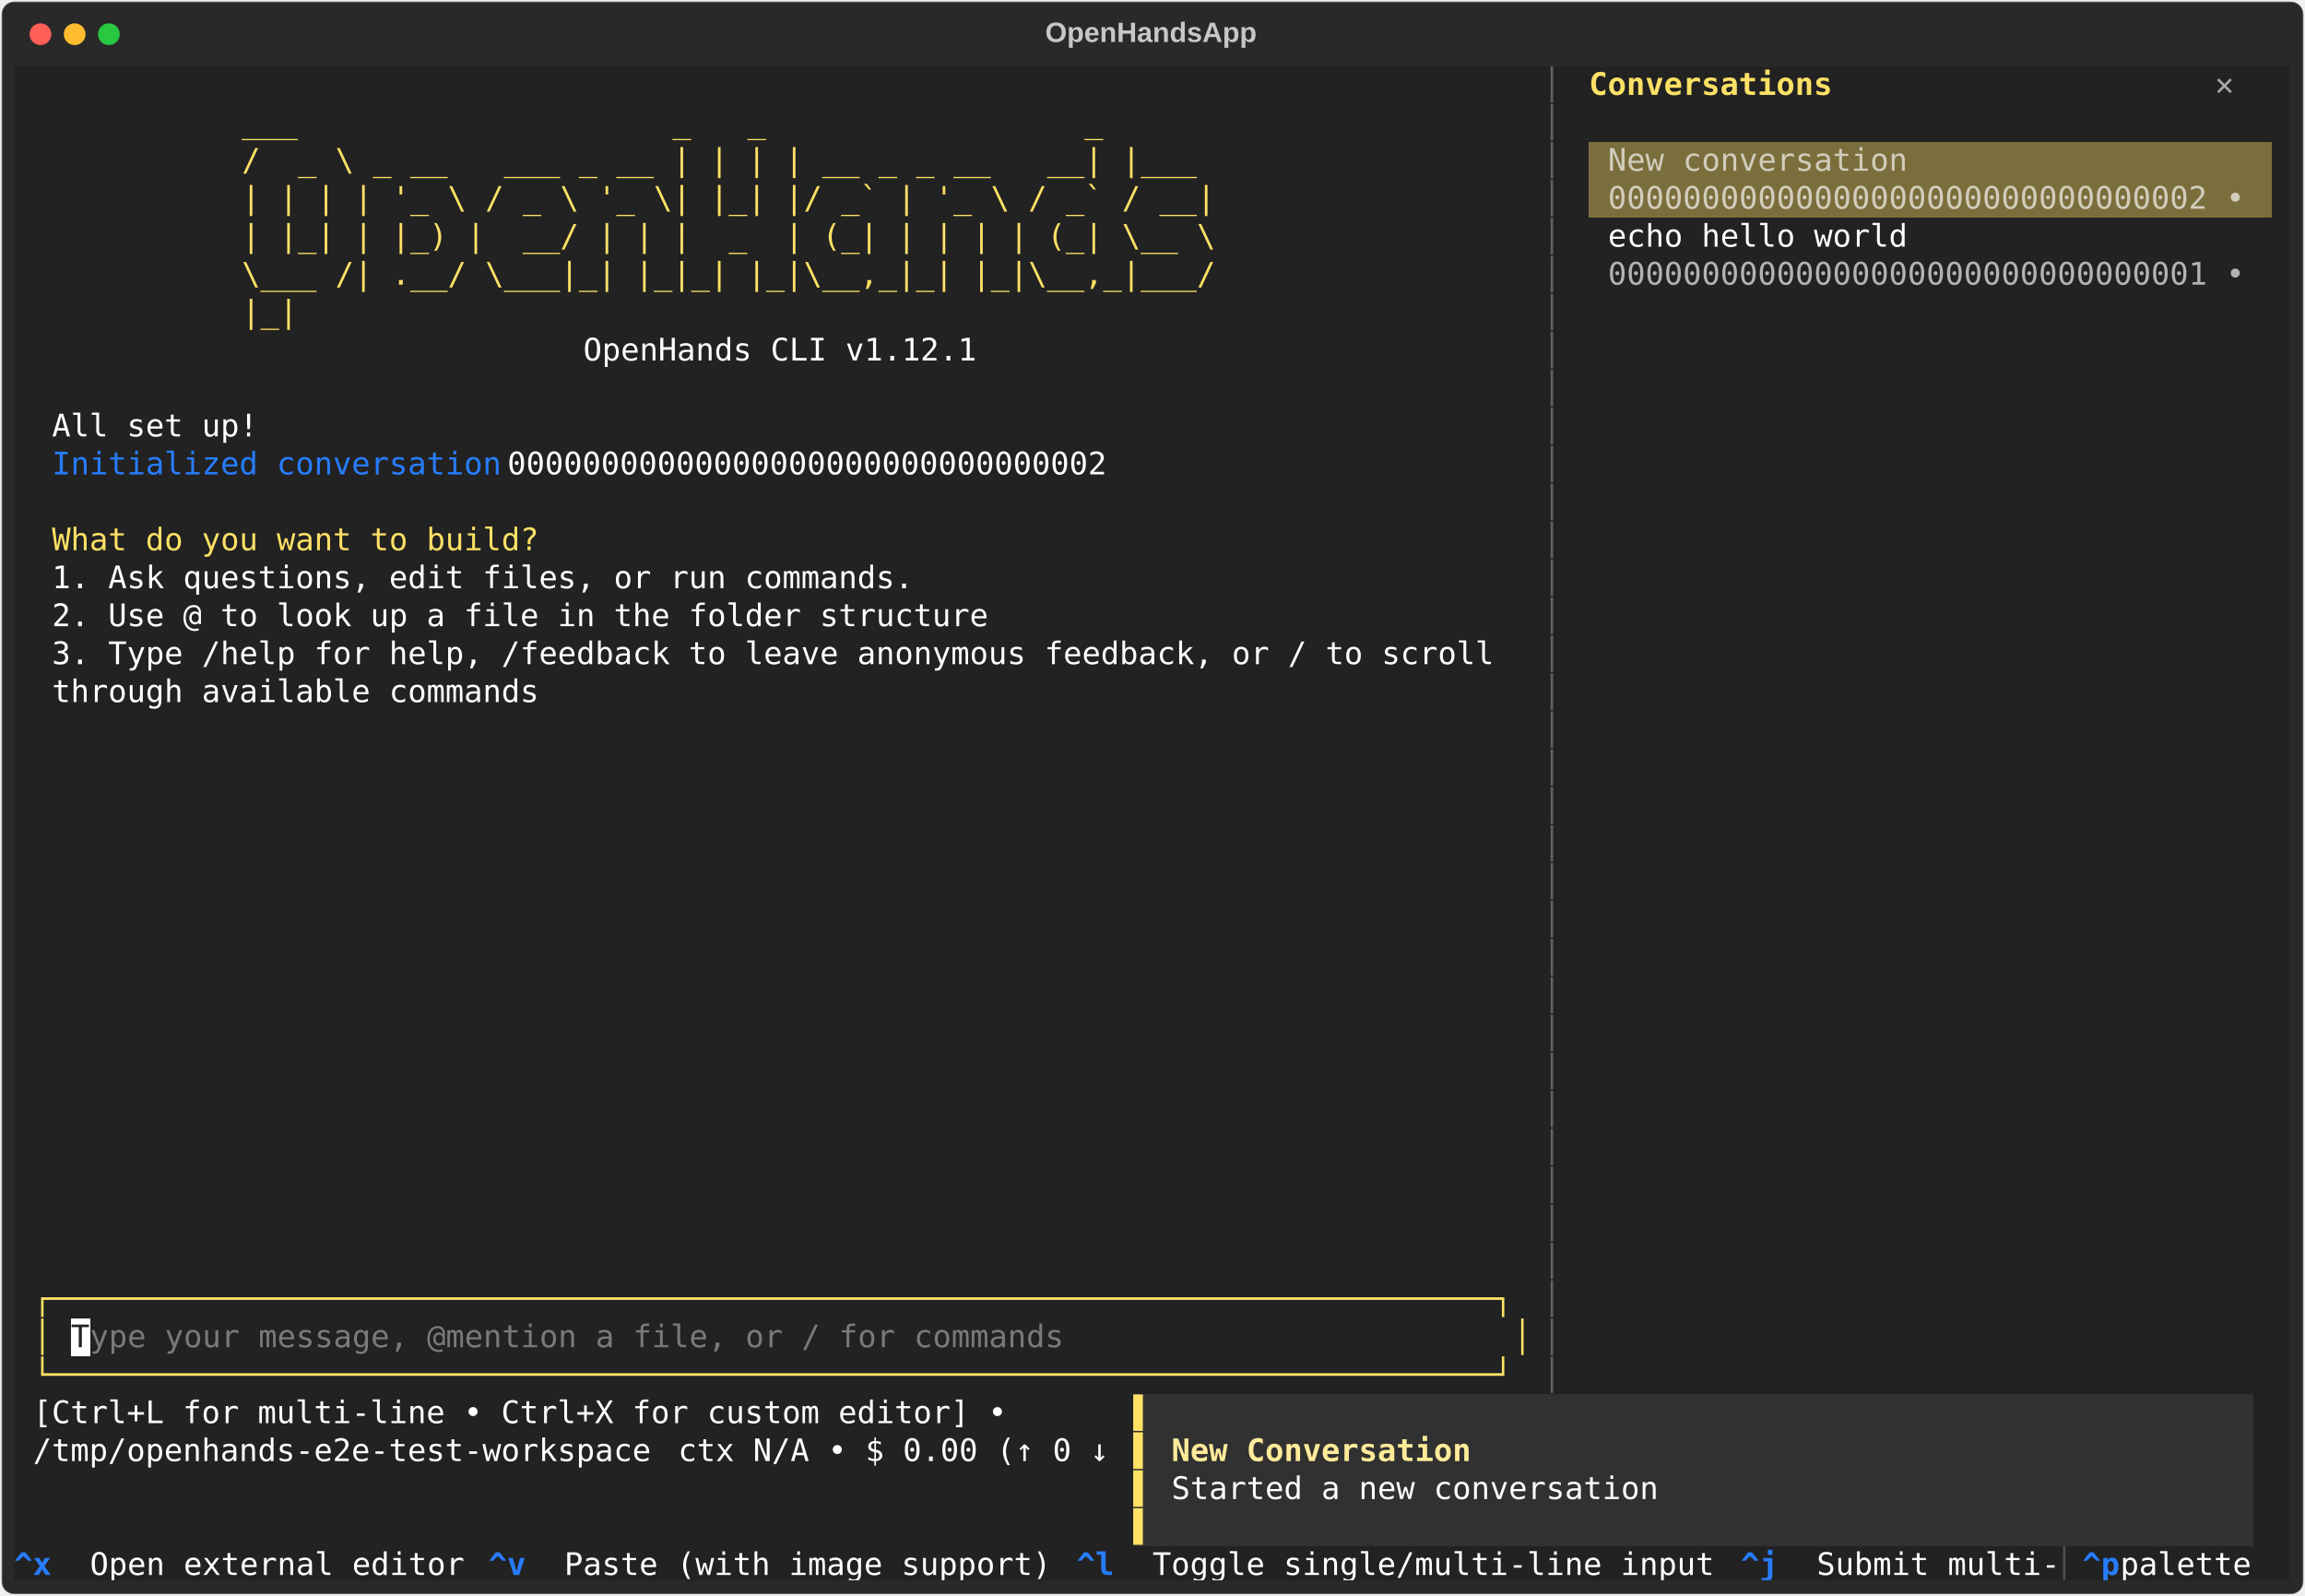
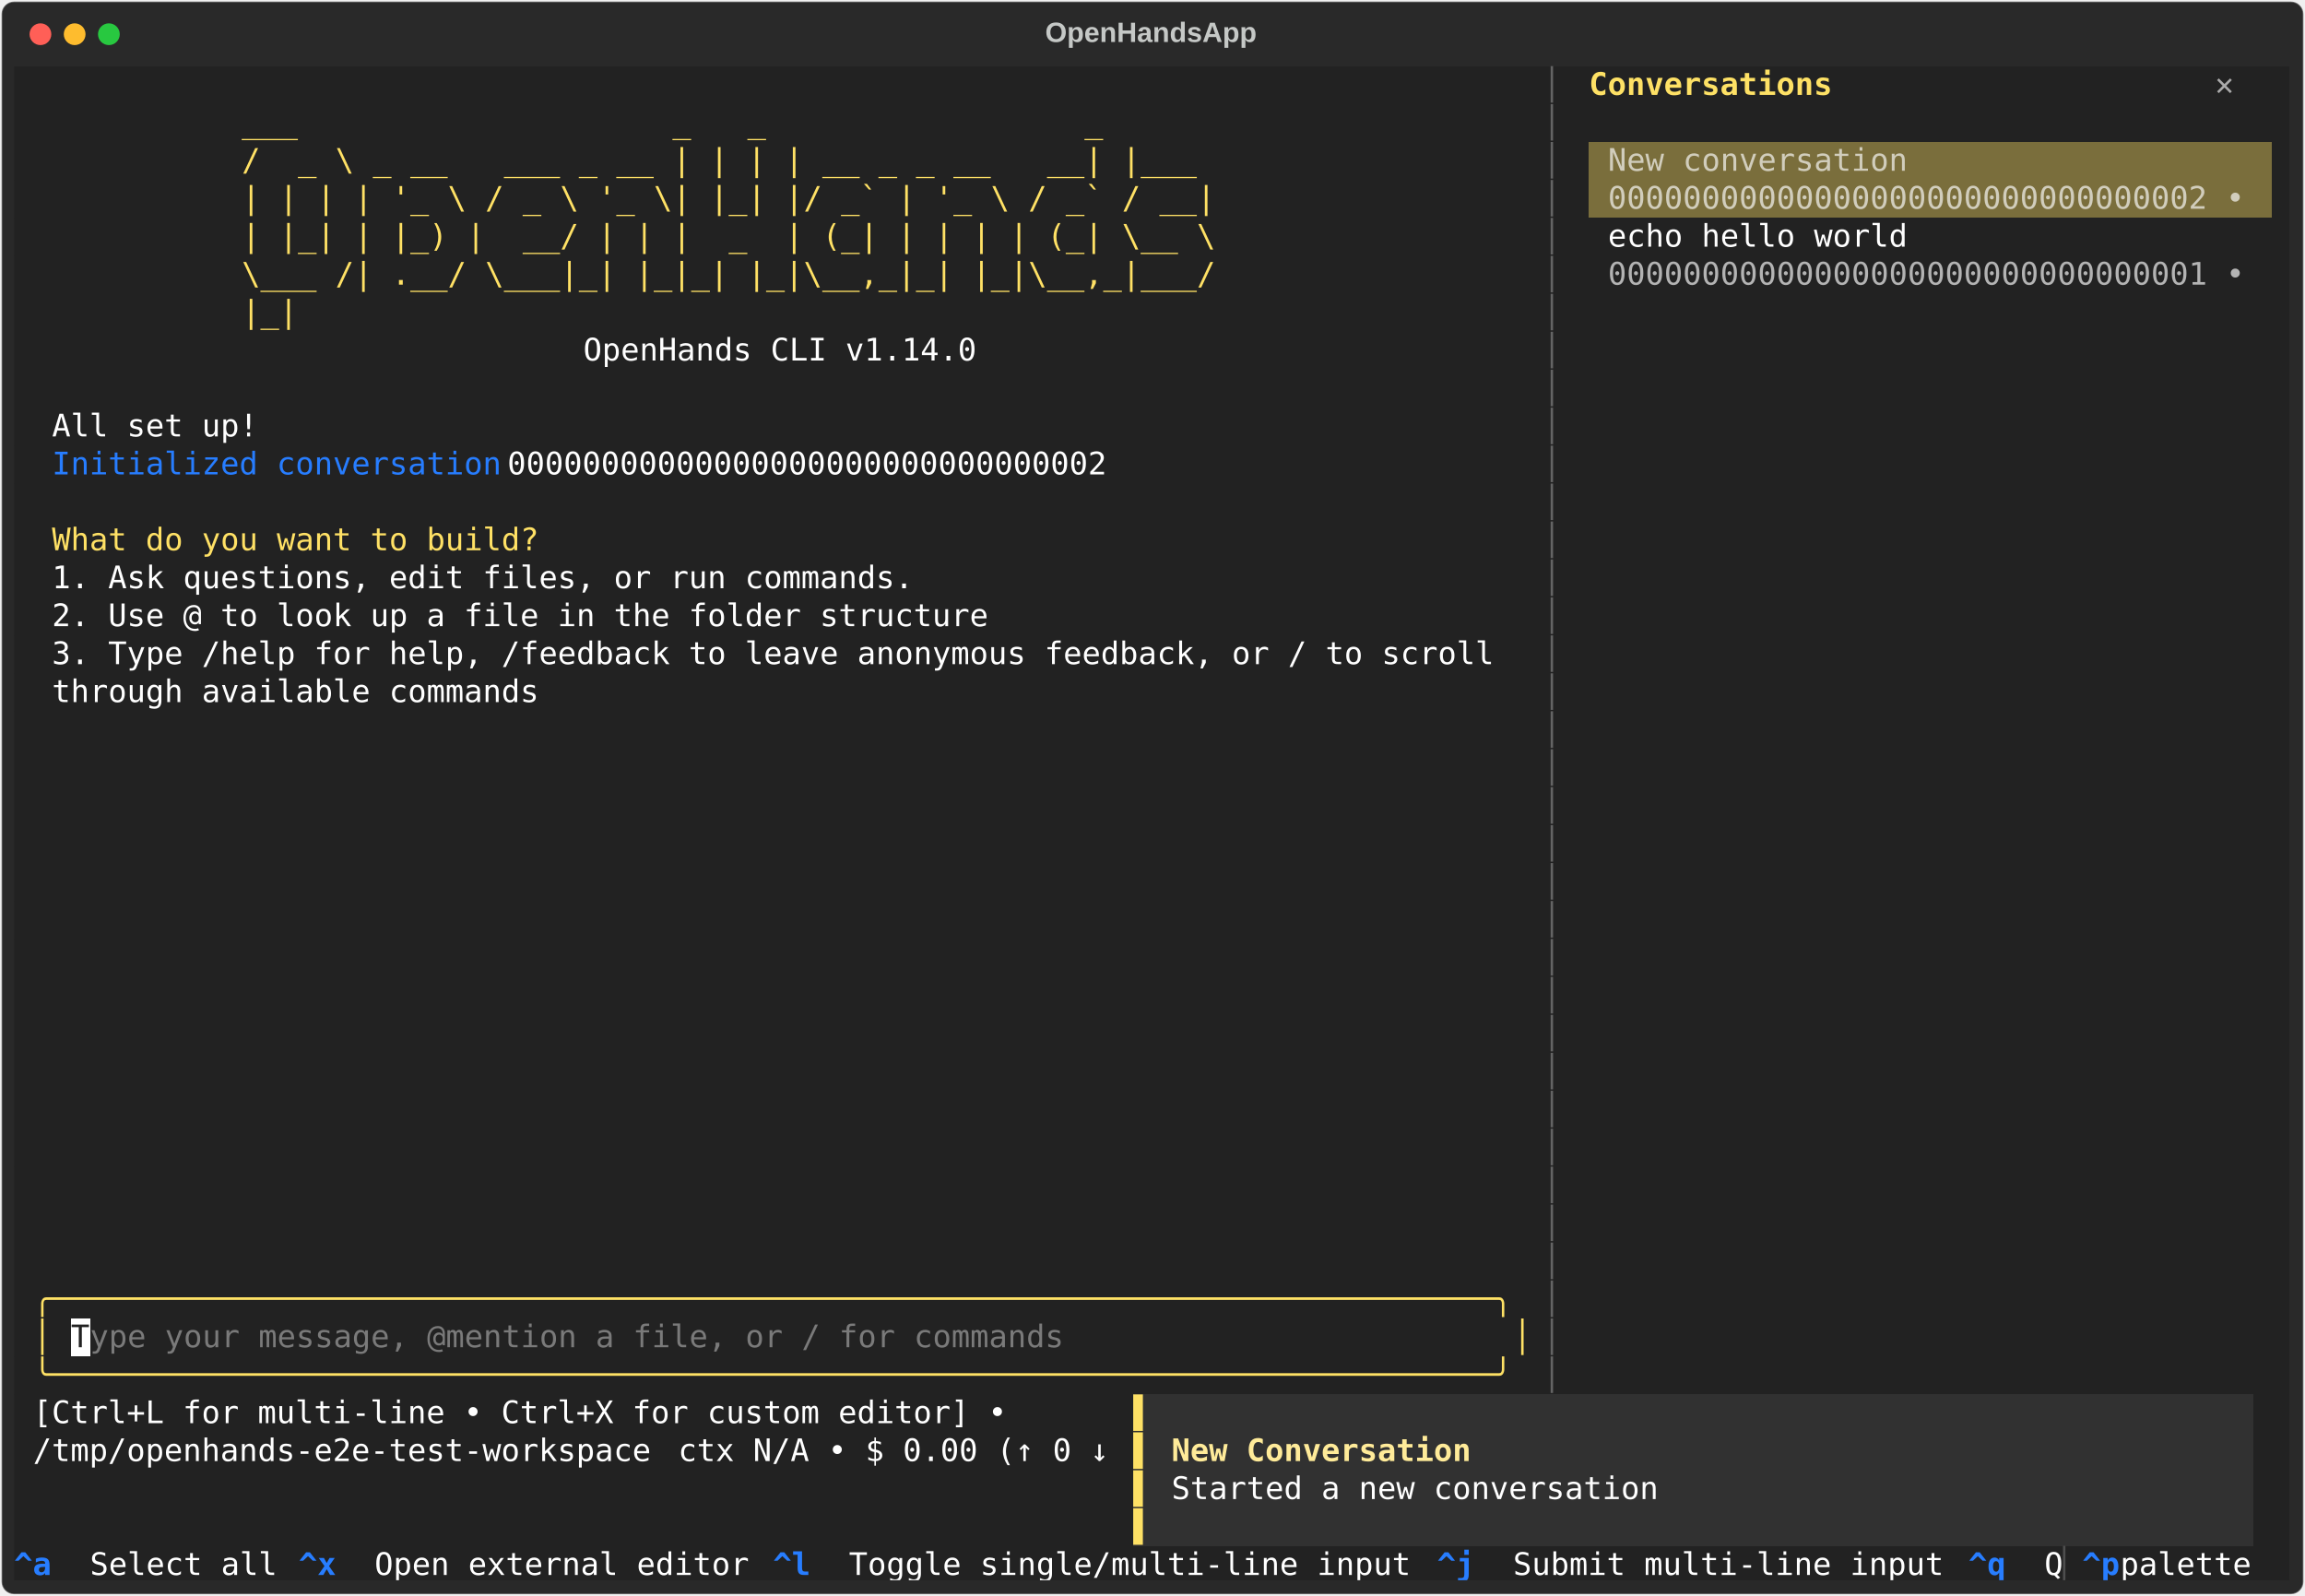
<svg xmlns="http://www.w3.org/2000/svg" class="rich-terminal" viewBox="0 0 1482 1026.0">
  <style>

    @font-face {
        font-family: "Fira Code";
        src: local("FiraCode-Regular"),
                url("https://cdnjs.cloudflare.com/ajax/libs/firacode/6.2.0/woff2/FiraCode-Regular.woff2") format("woff2"),
                url("https://cdnjs.cloudflare.com/ajax/libs/firacode/6.2.0/woff/FiraCode-Regular.woff") format("woff");
        font-style: normal;
        font-weight: 400;
    }
    @font-face {
        font-family: "Fira Code";
        src: local("FiraCode-Bold"),
                url("https://cdnjs.cloudflare.com/ajax/libs/firacode/6.2.0/woff2/FiraCode-Bold.woff2") format("woff2"),
                url("https://cdnjs.cloudflare.com/ajax/libs/firacode/6.2.0/woff/FiraCode-Bold.woff") format("woff");
        font-style: bold;
        font-weight: 700;
    }

    .terminal-matrix {
        font-family: Fira Code, monospace;
        font-size: 20px;
        line-height: 24.4px;
        font-variant-east-asian: full-width;
    }

    .terminal-title {
        font-size: 18px;
        font-weight: bold;
        font-family: arial;
    }

    .terminal-r1 { fill: #c5c8c6 }
.terminal-r2 { fill: #646464 }
.terminal-r3 { fill: #fee165;font-weight: bold }
.terminal-r4 { fill: #aaaaaa;font-weight: bold }
.terminal-r5 { fill: #ffe165 }
.terminal-r6 { fill: #d1cdbc }
.terminal-r7 { fill: #ffffff }
.terminal-r8 { fill: #b3b3b3 }
.terminal-r9 { fill: #277dff }
.terminal-r10 { fill: #fee165 }
.terminal-r11 { fill: #222222 }
.terminal-r12 { fill: #7a7a7a }
.terminal-r13 { fill: #ffeb99;font-weight: bold }
.terminal-r14 { fill: #277dff;font-weight: bold }
.terminal-r15 { fill: #4e4e4e }
    </style>
  <defs>
    <clipPath id="terminal-clip-terminal">
      <rect x="0" y="0" width="1463.0" height="975.0" />
    </clipPath>
    <clipPath id="terminal-line-0">
      <rect x="0" y="1.5" width="1464" height="24.65" />
    </clipPath>
    <clipPath id="terminal-line-1">
      <rect x="0" y="25.9" width="1464" height="24.65" />
    </clipPath>
    <clipPath id="terminal-line-2">
      <rect x="0" y="50.3" width="1464" height="24.65" />
    </clipPath>
    <clipPath id="terminal-line-3">
      <rect x="0" y="74.7" width="1464" height="24.65" />
    </clipPath>
    <clipPath id="terminal-line-4">
      <rect x="0" y="99.1" width="1464" height="24.65" />
    </clipPath>
    <clipPath id="terminal-line-5">
      <rect x="0" y="123.5" width="1464" height="24.65" />
    </clipPath>
    <clipPath id="terminal-line-6">
      <rect x="0" y="147.9" width="1464" height="24.65" />
    </clipPath>
    <clipPath id="terminal-line-7">
      <rect x="0" y="172.3" width="1464" height="24.65" />
    </clipPath>
    <clipPath id="terminal-line-8">
      <rect x="0" y="196.7" width="1464" height="24.65" />
    </clipPath>
    <clipPath id="terminal-line-9">
      <rect x="0" y="221.1" width="1464" height="24.65" />
    </clipPath>
    <clipPath id="terminal-line-10">
      <rect x="0" y="245.5" width="1464" height="24.65" />
    </clipPath>
    <clipPath id="terminal-line-11">
      <rect x="0" y="269.9" width="1464" height="24.65" />
    </clipPath>
    <clipPath id="terminal-line-12">
      <rect x="0" y="294.3" width="1464" height="24.65" />
    </clipPath>
    <clipPath id="terminal-line-13">
      <rect x="0" y="318.7" width="1464" height="24.65" />
    </clipPath>
    <clipPath id="terminal-line-14">
      <rect x="0" y="343.1" width="1464" height="24.65" />
    </clipPath>
    <clipPath id="terminal-line-15">
      <rect x="0" y="367.5" width="1464" height="24.65" />
    </clipPath>
    <clipPath id="terminal-line-16">
      <rect x="0" y="391.9" width="1464" height="24.65" />
    </clipPath>
    <clipPath id="terminal-line-17">
      <rect x="0" y="416.3" width="1464" height="24.65" />
    </clipPath>
    <clipPath id="terminal-line-18">
      <rect x="0" y="440.7" width="1464" height="24.65" />
    </clipPath>
    <clipPath id="terminal-line-19">
      <rect x="0" y="465.1" width="1464" height="24.65" />
    </clipPath>
    <clipPath id="terminal-line-20">
      <rect x="0" y="489.5" width="1464" height="24.65" />
    </clipPath>
    <clipPath id="terminal-line-21">
      <rect x="0" y="513.9" width="1464" height="24.65" />
    </clipPath>
    <clipPath id="terminal-line-22">
      <rect x="0" y="538.3" width="1464" height="24.65" />
    </clipPath>
    <clipPath id="terminal-line-23">
      <rect x="0" y="562.7" width="1464" height="24.65" />
    </clipPath>
    <clipPath id="terminal-line-24">
      <rect x="0" y="587.1" width="1464" height="24.65" />
    </clipPath>
    <clipPath id="terminal-line-25">
      <rect x="0" y="611.5" width="1464" height="24.65" />
    </clipPath>
    <clipPath id="terminal-line-26">
      <rect x="0" y="635.9" width="1464" height="24.65" />
    </clipPath>
    <clipPath id="terminal-line-27">
      <rect x="0" y="660.3" width="1464" height="24.65" />
    </clipPath>
    <clipPath id="terminal-line-28">
      <rect x="0" y="684.7" width="1464" height="24.65" />
    </clipPath>
    <clipPath id="terminal-line-29">
      <rect x="0" y="709.1" width="1464" height="24.65" />
    </clipPath>
    <clipPath id="terminal-line-30">
      <rect x="0" y="733.5" width="1464" height="24.65" />
    </clipPath>
    <clipPath id="terminal-line-31">
      <rect x="0" y="757.9" width="1464" height="24.65" />
    </clipPath>
    <clipPath id="terminal-line-32">
      <rect x="0" y="782.3" width="1464" height="24.65" />
    </clipPath>
    <clipPath id="terminal-line-33">
      <rect x="0" y="806.7" width="1464" height="24.65" />
    </clipPath>
    <clipPath id="terminal-line-34">
      <rect x="0" y="831.1" width="1464" height="24.65" />
    </clipPath>
    <clipPath id="terminal-line-35">
      <rect x="0" y="855.5" width="1464" height="24.65" />
    </clipPath>
    <clipPath id="terminal-line-36">
      <rect x="0" y="879.9" width="1464" height="24.65" />
    </clipPath>
    <clipPath id="terminal-line-37">
      <rect x="0" y="904.3" width="1464" height="24.65" />
    </clipPath>
    <clipPath id="terminal-line-38">
      <rect x="0" y="928.7" width="1464" height="24.65" />
    </clipPath>
  </defs>
  <rect fill="#292929" stroke="rgba(255,255,255,0.35)" stroke-width="1" x="1" y="1" width="1480" height="1024" rx="8" />
  <text class="terminal-title" fill="#c5c8c6" text-anchor="middle" x="740" y="27">OpenHandsApp</text>
  <g transform="translate(26,22)">
    <circle cx="0" cy="0" r="7" fill="#ff5f57" />
    <circle cx="22" cy="0" r="7" fill="#febc2e" />
    <circle cx="44" cy="0" r="7" fill="#28c840" />
  </g>
  <g transform="translate(9, 41)" clip-path="url(#terminal-clip-terminal)">
    <rect fill="#222222" x="0" y="1.5" width="988.2" height="24.65" shape-rendering="crispEdges" />
    <rect fill="#222222" x="988.2" y="1.5" width="12.2" height="24.65" shape-rendering="crispEdges" />
    <rect fill="#222222" x="1000.4" y="1.5" width="12.2" height="24.65" shape-rendering="crispEdges" />
    <rect fill="#222222" x="1012.6" y="1.5" width="158.6" height="24.65" shape-rendering="crispEdges" />
    <rect fill="#222222" x="1171.2" y="1.5" width="244" height="24.65" shape-rendering="crispEdges" />
    <rect fill="#222222" x="1415.2" y="1.5" width="36.6" height="24.65" shape-rendering="crispEdges" />
    <rect fill="#222222" x="1451.8" y="1.5" width="12.2" height="24.65" shape-rendering="crispEdges" />
    <rect fill="#222222" x="0" y="25.9" width="146.4" height="24.65" shape-rendering="crispEdges" />
    <rect fill="#222222" x="146.4" y="25.9" width="695.4" height="24.65" shape-rendering="crispEdges" />
    <rect fill="#222222" x="841.8" y="25.9" width="146.4" height="24.65" shape-rendering="crispEdges" />
    <rect fill="#222222" x="988.2" y="25.9" width="12.2" height="24.65" shape-rendering="crispEdges" />
    <rect fill="#222222" x="1000.4" y="25.9" width="463.6" height="24.65" shape-rendering="crispEdges" />
    <rect fill="#222222" x="0" y="50.3" width="146.4" height="24.65" shape-rendering="crispEdges" />
    <rect fill="#222222" x="146.4" y="50.3" width="695.4" height="24.65" shape-rendering="crispEdges" />
    <rect fill="#222222" x="841.8" y="50.3" width="146.4" height="24.65" shape-rendering="crispEdges" />
    <rect fill="#222222" x="988.2" y="50.3" width="12.2" height="24.65" shape-rendering="crispEdges" />
    <rect fill="#222222" x="1000.4" y="50.3" width="12.2" height="24.65" shape-rendering="crispEdges" />
    <rect fill="#7a6e3c" x="1012.6" y="50.3" width="12.2" height="24.65" shape-rendering="crispEdges" />
    <rect fill="#7a6e3c" x="1024.8" y="50.3" width="195.2" height="24.65" shape-rendering="crispEdges" />
    <rect fill="#7a6e3c" x="1220" y="50.3" width="231.8" height="24.65" shape-rendering="crispEdges" />
    <rect fill="#222222" x="1451.8" y="50.3" width="12.2" height="24.65" shape-rendering="crispEdges" />
    <rect fill="#222222" x="0" y="74.7" width="146.4" height="24.65" shape-rendering="crispEdges" />
    <rect fill="#222222" x="146.4" y="74.7" width="695.4" height="24.65" shape-rendering="crispEdges" />
    <rect fill="#222222" x="841.8" y="74.7" width="146.4" height="24.65" shape-rendering="crispEdges" />
    <rect fill="#222222" x="988.2" y="74.7" width="12.2" height="24.65" shape-rendering="crispEdges" />
    <rect fill="#222222" x="1000.4" y="74.7" width="12.2" height="24.65" shape-rendering="crispEdges" />
    <rect fill="#7a6e3c" x="1012.6" y="74.7" width="12.2" height="24.65" shape-rendering="crispEdges" />
    <rect fill="#7a6e3c" x="1024.8" y="74.7" width="414.8" height="24.65" shape-rendering="crispEdges" />
    <rect fill="#7a6e3c" x="1439.6" y="74.7" width="12.2" height="24.65" shape-rendering="crispEdges" />
    <rect fill="#222222" x="1451.8" y="74.7" width="12.2" height="24.65" shape-rendering="crispEdges" />
    <rect fill="#222222" x="0" y="99.1" width="146.4" height="24.65" shape-rendering="crispEdges" />
    <rect fill="#222222" x="146.4" y="99.1" width="695.4" height="24.65" shape-rendering="crispEdges" />
    <rect fill="#222222" x="841.8" y="99.1" width="146.4" height="24.65" shape-rendering="crispEdges" />
    <rect fill="#222222" x="988.2" y="99.1" width="12.2" height="24.65" shape-rendering="crispEdges" />
    <rect fill="#222222" x="1000.4" y="99.1" width="24.4" height="24.65" shape-rendering="crispEdges" />
    <rect fill="#222222" x="1024.8" y="99.1" width="195.2" height="24.65" shape-rendering="crispEdges" />
    <rect fill="#222222" x="1220" y="99.1" width="244" height="24.65" shape-rendering="crispEdges" />
    <rect fill="#222222" x="0" y="123.5" width="146.4" height="24.65" shape-rendering="crispEdges" />
    <rect fill="#222222" x="146.4" y="123.5" width="695.4" height="24.65" shape-rendering="crispEdges" />
    <rect fill="#222222" x="841.8" y="123.5" width="146.4" height="24.65" shape-rendering="crispEdges" />
    <rect fill="#222222" x="988.2" y="123.5" width="12.2" height="24.65" shape-rendering="crispEdges" />
    <rect fill="#222222" x="1000.4" y="123.5" width="24.4" height="24.65" shape-rendering="crispEdges" />
    <rect fill="#222222" x="1024.8" y="123.5" width="414.8" height="24.65" shape-rendering="crispEdges" />
    <rect fill="#222222" x="1439.6" y="123.5" width="24.4" height="24.65" shape-rendering="crispEdges" />
    <rect fill="#222222" x="0" y="147.9" width="146.4" height="24.65" shape-rendering="crispEdges" />
    <rect fill="#222222" x="146.4" y="147.9" width="695.4" height="24.65" shape-rendering="crispEdges" />
    <rect fill="#222222" x="841.8" y="147.9" width="146.4" height="24.65" shape-rendering="crispEdges" />
    <rect fill="#222222" x="988.2" y="147.9" width="12.2" height="24.65" shape-rendering="crispEdges" />
    <rect fill="#222222" x="1000.4" y="147.9" width="463.6" height="24.65" shape-rendering="crispEdges" />
    <rect fill="#222222" x="0" y="172.3" width="366" height="24.65" shape-rendering="crispEdges" />
    <rect fill="#222222" x="366" y="172.3" width="256.2" height="24.65" shape-rendering="crispEdges" />
    <rect fill="#222222" x="622.2" y="172.3" width="366" height="24.65" shape-rendering="crispEdges" />
    <rect fill="#222222" x="988.2" y="172.3" width="12.2" height="24.65" shape-rendering="crispEdges" />
    <rect fill="#222222" x="1000.4" y="172.3" width="463.6" height="24.65" shape-rendering="crispEdges" />
    <rect fill="#222222" x="0" y="196.7" width="988.2" height="24.65" shape-rendering="crispEdges" />
    <rect fill="#222222" x="988.2" y="196.7" width="12.2" height="24.65" shape-rendering="crispEdges" />
    <rect fill="#222222" x="1000.4" y="196.7" width="463.6" height="24.65" shape-rendering="crispEdges" />
    <rect fill="#222222" x="0" y="221.1" width="24.4" height="24.65" shape-rendering="crispEdges" />
    <rect fill="#222222" x="24.4" y="221.1" width="134.2" height="24.65" shape-rendering="crispEdges" />
    <rect fill="#222222" x="158.6" y="221.1" width="829.6" height="24.65" shape-rendering="crispEdges" />
    <rect fill="#222222" x="988.2" y="221.1" width="12.2" height="24.65" shape-rendering="crispEdges" />
    <rect fill="#222222" x="1000.4" y="221.1" width="463.6" height="24.65" shape-rendering="crispEdges" />
    <rect fill="#222222" x="0" y="245.5" width="24.4" height="24.65" shape-rendering="crispEdges" />
    <rect fill="#222222" x="24.4" y="245.5" width="292.8" height="24.65" shape-rendering="crispEdges" />
    <rect fill="#222222" x="317.2" y="245.5" width="402.6" height="24.65" shape-rendering="crispEdges" />
    <rect fill="#222222" x="719.8" y="245.5" width="268.4" height="24.65" shape-rendering="crispEdges" />
    <rect fill="#222222" x="988.2" y="245.5" width="12.2" height="24.65" shape-rendering="crispEdges" />
    <rect fill="#222222" x="1000.4" y="245.5" width="463.6" height="24.65" shape-rendering="crispEdges" />
    <rect fill="#222222" x="0" y="269.9" width="988.2" height="24.65" shape-rendering="crispEdges" />
    <rect fill="#222222" x="988.2" y="269.9" width="12.2" height="24.65" shape-rendering="crispEdges" />
    <rect fill="#222222" x="1000.4" y="269.9" width="463.6" height="24.65" shape-rendering="crispEdges" />
    <rect fill="#222222" x="0" y="294.3" width="24.4" height="24.65" shape-rendering="crispEdges" />
    <rect fill="#222222" x="24.4" y="294.3" width="317.2" height="24.65" shape-rendering="crispEdges" />
    <rect fill="#222222" x="341.6" y="294.3" width="646.6" height="24.65" shape-rendering="crispEdges" />
    <rect fill="#222222" x="988.2" y="294.3" width="12.2" height="24.65" shape-rendering="crispEdges" />
    <rect fill="#222222" x="1000.4" y="294.3" width="463.6" height="24.65" shape-rendering="crispEdges" />
    <rect fill="#222222" x="0" y="318.7" width="24.4" height="24.65" shape-rendering="crispEdges" />
    <rect fill="#222222" x="24.4" y="318.7" width="561.2" height="24.65" shape-rendering="crispEdges" />
    <rect fill="#222222" x="585.6" y="318.7" width="402.6" height="24.65" shape-rendering="crispEdges" />
    <rect fill="#222222" x="988.2" y="318.7" width="12.2" height="24.65" shape-rendering="crispEdges" />
    <rect fill="#222222" x="1000.4" y="318.7" width="463.6" height="24.65" shape-rendering="crispEdges" />
    <rect fill="#222222" x="0" y="343.1" width="24.4" height="24.65" shape-rendering="crispEdges" />
    <rect fill="#222222" x="24.4" y="343.1" width="610" height="24.65" shape-rendering="crispEdges" />
    <rect fill="#222222" x="634.4" y="343.1" width="353.8" height="24.65" shape-rendering="crispEdges" />
    <rect fill="#222222" x="988.2" y="343.1" width="12.2" height="24.65" shape-rendering="crispEdges" />
    <rect fill="#222222" x="1000.4" y="343.1" width="463.6" height="24.65" shape-rendering="crispEdges" />
    <rect fill="#222222" x="0" y="367.5" width="24.4" height="24.65" shape-rendering="crispEdges" />
    <rect fill="#222222" x="24.4" y="367.5" width="939.4" height="24.65" shape-rendering="crispEdges" />
    <rect fill="#222222" x="963.8" y="367.5" width="24.4" height="24.65" shape-rendering="crispEdges" />
    <rect fill="#222222" x="988.2" y="367.5" width="12.2" height="24.65" shape-rendering="crispEdges" />
    <rect fill="#222222" x="1000.4" y="367.5" width="463.6" height="24.65" shape-rendering="crispEdges" />
    <rect fill="#222222" x="0" y="391.9" width="24.4" height="24.65" shape-rendering="crispEdges" />
    <rect fill="#222222" x="24.4" y="391.9" width="317.2" height="24.65" shape-rendering="crispEdges" />
    <rect fill="#222222" x="341.6" y="391.9" width="646.6" height="24.65" shape-rendering="crispEdges" />
    <rect fill="#222222" x="988.2" y="391.9" width="12.2" height="24.65" shape-rendering="crispEdges" />
    <rect fill="#222222" x="1000.4" y="391.9" width="463.6" height="24.65" shape-rendering="crispEdges" />
    <rect fill="#222222" x="0" y="416.3" width="988.2" height="24.65" shape-rendering="crispEdges" />
    <rect fill="#222222" x="988.2" y="416.3" width="12.2" height="24.65" shape-rendering="crispEdges" />
    <rect fill="#222222" x="1000.4" y="416.3" width="463.6" height="24.65" shape-rendering="crispEdges" />
    <rect fill="#222222" x="0" y="440.7" width="988.2" height="24.65" shape-rendering="crispEdges" />
    <rect fill="#222222" x="988.2" y="440.7" width="12.2" height="24.65" shape-rendering="crispEdges" />
    <rect fill="#222222" x="1000.4" y="440.7" width="463.6" height="24.65" shape-rendering="crispEdges" />
    <rect fill="#222222" x="0" y="465.1" width="988.2" height="24.65" shape-rendering="crispEdges" />
    <rect fill="#222222" x="988.2" y="465.1" width="12.2" height="24.65" shape-rendering="crispEdges" />
    <rect fill="#222222" x="1000.4" y="465.1" width="463.6" height="24.65" shape-rendering="crispEdges" />
    <rect fill="#222222" x="0" y="489.5" width="988.2" height="24.65" shape-rendering="crispEdges" />
    <rect fill="#222222" x="988.2" y="489.5" width="12.2" height="24.65" shape-rendering="crispEdges" />
    <rect fill="#222222" x="1000.4" y="489.5" width="463.6" height="24.65" shape-rendering="crispEdges" />
    <rect fill="#222222" x="0" y="513.9" width="988.2" height="24.65" shape-rendering="crispEdges" />
    <rect fill="#222222" x="988.2" y="513.9" width="12.2" height="24.65" shape-rendering="crispEdges" />
    <rect fill="#222222" x="1000.4" y="513.9" width="463.6" height="24.65" shape-rendering="crispEdges" />
    <rect fill="#222222" x="0" y="538.3" width="988.2" height="24.65" shape-rendering="crispEdges" />
    <rect fill="#222222" x="988.2" y="538.3" width="12.2" height="24.65" shape-rendering="crispEdges" />
    <rect fill="#222222" x="1000.4" y="538.3" width="463.6" height="24.65" shape-rendering="crispEdges" />
    <rect fill="#222222" x="0" y="562.7" width="988.2" height="24.65" shape-rendering="crispEdges" />
    <rect fill="#222222" x="988.2" y="562.7" width="12.2" height="24.65" shape-rendering="crispEdges" />
    <rect fill="#222222" x="1000.4" y="562.7" width="463.6" height="24.65" shape-rendering="crispEdges" />
    <rect fill="#222222" x="0" y="587.1" width="988.2" height="24.65" shape-rendering="crispEdges" />
    <rect fill="#222222" x="988.2" y="587.1" width="12.2" height="24.65" shape-rendering="crispEdges" />
    <rect fill="#222222" x="1000.4" y="587.1" width="463.6" height="24.65" shape-rendering="crispEdges" />
    <rect fill="#222222" x="0" y="611.5" width="988.2" height="24.65" shape-rendering="crispEdges" />
    <rect fill="#222222" x="988.2" y="611.5" width="12.2" height="24.65" shape-rendering="crispEdges" />
    <rect fill="#222222" x="1000.4" y="611.5" width="463.6" height="24.65" shape-rendering="crispEdges" />
    <rect fill="#222222" x="0" y="635.9" width="988.2" height="24.65" shape-rendering="crispEdges" />
    <rect fill="#222222" x="988.2" y="635.9" width="12.2" height="24.65" shape-rendering="crispEdges" />
    <rect fill="#222222" x="1000.4" y="635.9" width="463.6" height="24.65" shape-rendering="crispEdges" />
    <rect fill="#222222" x="0" y="660.3" width="988.2" height="24.65" shape-rendering="crispEdges" />
    <rect fill="#222222" x="988.2" y="660.3" width="12.2" height="24.65" shape-rendering="crispEdges" />
    <rect fill="#222222" x="1000.4" y="660.3" width="463.6" height="24.65" shape-rendering="crispEdges" />
    <rect fill="#222222" x="0" y="684.7" width="988.2" height="24.65" shape-rendering="crispEdges" />
    <rect fill="#222222" x="988.2" y="684.7" width="12.2" height="24.65" shape-rendering="crispEdges" />
    <rect fill="#222222" x="1000.4" y="684.7" width="463.6" height="24.65" shape-rendering="crispEdges" />
    <rect fill="#222222" x="0" y="709.1" width="988.2" height="24.65" shape-rendering="crispEdges" />
    <rect fill="#222222" x="988.2" y="709.1" width="12.2" height="24.65" shape-rendering="crispEdges" />
    <rect fill="#222222" x="1000.4" y="709.1" width="463.6" height="24.65" shape-rendering="crispEdges" />
    <rect fill="#222222" x="0" y="733.5" width="988.2" height="24.65" shape-rendering="crispEdges" />
    <rect fill="#222222" x="988.2" y="733.5" width="12.2" height="24.65" shape-rendering="crispEdges" />
    <rect fill="#222222" x="1000.4" y="733.5" width="463.6" height="24.65" shape-rendering="crispEdges" />
    <rect fill="#222222" x="0" y="757.9" width="12.2" height="24.65" shape-rendering="crispEdges" />
    <rect fill="#222222" x="12.2" y="757.9" width="12.2" height="24.65" shape-rendering="crispEdges" />
    <rect fill="#222222" x="24.4" y="757.9" width="963.8" height="24.65" shape-rendering="crispEdges" />
    <rect fill="#222222" x="988.2" y="757.9" width="12.2" height="24.65" shape-rendering="crispEdges" />
    <rect fill="#222222" x="1000.4" y="757.9" width="463.6" height="24.65" shape-rendering="crispEdges" />
    <rect fill="#222222" x="0" y="782.3" width="12.2" height="24.65" shape-rendering="crispEdges" />
    <rect fill="#222222" x="12.2" y="782.3" width="963.8" height="24.65" shape-rendering="crispEdges" />
    <rect fill="#222222" x="976" y="782.3" width="12.2" height="24.65" shape-rendering="crispEdges" />
    <rect fill="#222222" x="988.2" y="782.3" width="12.2" height="24.65" shape-rendering="crispEdges" />
    <rect fill="#222222" x="1000.4" y="782.3" width="463.6" height="24.65" shape-rendering="crispEdges" />
    <rect fill="#222222" x="0" y="806.7" width="12.2" height="24.65" shape-rendering="crispEdges" />
    <rect fill="#222222" x="12.2" y="806.7" width="12.2" height="24.65" shape-rendering="crispEdges" />
    <rect fill="#222222" x="24.4" y="806.7" width="12.2" height="24.65" shape-rendering="crispEdges" />
    <rect fill="#ffffff" x="36.6" y="806.7" width="12.2" height="24.65" shape-rendering="crispEdges" />
    <rect fill="#222222" x="48.8" y="806.7" width="634.4" height="24.65" shape-rendering="crispEdges" />
    <rect fill="#222222" x="683.2" y="806.7" width="280.6" height="24.65" shape-rendering="crispEdges" />
    <rect fill="#222222" x="963.8" y="806.7" width="12.2" height="24.65" shape-rendering="crispEdges" />
    <rect fill="#222222" x="976" y="806.7" width="12.2" height="24.65" shape-rendering="crispEdges" />
    <rect fill="#222222" x="988.2" y="806.7" width="12.2" height="24.65" shape-rendering="crispEdges" />
    <rect fill="#222222" x="1000.4" y="806.7" width="463.6" height="24.65" shape-rendering="crispEdges" />
    <rect fill="#222222" x="0" y="831.1" width="12.2" height="24.65" shape-rendering="crispEdges" />
    <rect fill="#222222" x="12.2" y="831.1" width="963.8" height="24.65" shape-rendering="crispEdges" />
    <rect fill="#222222" x="976" y="831.1" width="12.2" height="24.65" shape-rendering="crispEdges" />
    <rect fill="#222222" x="988.2" y="831.1" width="12.2" height="24.65" shape-rendering="crispEdges" />
    <rect fill="#222222" x="1000.4" y="831.1" width="463.6" height="24.65" shape-rendering="crispEdges" />
    <rect fill="#222222" x="0" y="855.5" width="12.2" height="24.65" shape-rendering="crispEdges" />
    <rect fill="#222222" x="12.2" y="855.5" width="634.4" height="24.65" shape-rendering="crispEdges" />
    <rect fill="#222222" x="646.6" y="855.5" width="73.2" height="24.65" shape-rendering="crispEdges" />
    <rect fill="#313131" x="719.8" y="855.5" width="12.2" height="24.65" shape-rendering="crispEdges" />
    <rect fill="#313131" x="732" y="855.5" width="707.6" height="24.65" shape-rendering="crispEdges" />
    <rect fill="#222222" x="1439.6" y="855.5" width="24.4" height="24.65" shape-rendering="crispEdges" />
    <rect fill="#222222" x="0" y="879.9" width="12.2" height="24.65" shape-rendering="crispEdges" />
    <rect fill="#222222" x="12.2" y="879.9" width="414.8" height="24.65" shape-rendering="crispEdges" />
    <rect fill="#222222" x="427" y="879.9" width="292.8" height="24.65" shape-rendering="crispEdges" />
    <rect fill="#313131" x="719.8" y="879.9" width="12.2" height="24.65" shape-rendering="crispEdges" />
    <rect fill="#313131" x="732" y="879.9" width="12.2" height="24.65" shape-rendering="crispEdges" />
    <rect fill="#313131" x="744.2" y="879.9" width="195.2" height="24.65" shape-rendering="crispEdges" />
    <rect fill="#313131" x="939.4" y="879.9" width="500.2" height="24.65" shape-rendering="crispEdges" />
    <rect fill="#222222" x="1439.6" y="879.9" width="24.4" height="24.65" shape-rendering="crispEdges" />
    <rect fill="#222222" x="0" y="904.3" width="719.8" height="24.65" shape-rendering="crispEdges" />
    <rect fill="#313131" x="719.8" y="904.3" width="12.2" height="24.65" shape-rendering="crispEdges" />
    <rect fill="#313131" x="732" y="904.3" width="12.2" height="24.65" shape-rendering="crispEdges" />
    <rect fill="#313131" x="744.2" y="904.3" width="317.2" height="24.65" shape-rendering="crispEdges" />
    <rect fill="#313131" x="1061.4" y="904.3" width="378.2" height="24.65" shape-rendering="crispEdges" />
    <rect fill="#222222" x="1439.6" y="904.3" width="24.4" height="24.65" shape-rendering="crispEdges" />
    <rect fill="#222222" x="0" y="928.7" width="719.8" height="24.65" shape-rendering="crispEdges" />
    <rect fill="#313131" x="719.8" y="928.7" width="12.2" height="24.65" shape-rendering="crispEdges" />
    <rect fill="#313131" x="732" y="928.7" width="707.6" height="24.65" shape-rendering="crispEdges" />
    <rect fill="#222222" x="1439.6" y="928.7" width="24.4" height="24.65" shape-rendering="crispEdges" />
    <rect fill="#222222" x="0" y="953.1" width="48.8" height="24.65" shape-rendering="crispEdges" />
-     <rect fill="#222222" x="48.8" y="953.1" width="256.2" height="24.65" shape-rendering="crispEdges" />
-     <rect fill="#222222" x="305" y="953.1" width="48.8" height="24.65" shape-rendering="crispEdges" />
-     <rect fill="#222222" x="353.8" y="953.1" width="329.4" height="24.65" shape-rendering="crispEdges" />
-     <rect fill="#222222" x="683.2" y="953.1" width="48.8" height="24.65" shape-rendering="crispEdges" />
-     <rect fill="#222222" x="732" y="953.1" width="378.2" height="24.65" shape-rendering="crispEdges" />
-     <rect fill="#222222" x="1110.2" y="953.1" width="48.8" height="24.65" shape-rendering="crispEdges" />
-     <rect fill="#222222" x="1159" y="953.1" width="158.6" height="24.65" shape-rendering="crispEdges" />
+     <rect fill="#222222" x="48.8" y="953.1" width="134.2" height="24.65" shape-rendering="crispEdges" />
+     <rect fill="#222222" x="183" y="953.1" width="48.8" height="24.65" shape-rendering="crispEdges" />
+     <rect fill="#222222" x="231.8" y="953.1" width="256.2" height="24.65" shape-rendering="crispEdges" />
+     <rect fill="#222222" x="488" y="953.1" width="48.8" height="24.65" shape-rendering="crispEdges" />
+     <rect fill="#222222" x="536.8" y="953.1" width="378.2" height="24.65" shape-rendering="crispEdges" />
+     <rect fill="#222222" x="915" y="953.1" width="48.8" height="24.65" shape-rendering="crispEdges" />
+     <rect fill="#222222" x="963.8" y="953.1" width="292.8" height="24.65" shape-rendering="crispEdges" />
+     <rect fill="#222222" x="1256.6" y="953.1" width="48.8" height="24.65" shape-rendering="crispEdges" />
+     <rect fill="#222222" x="1305.4" y="953.1" width="12.2" height="24.65" shape-rendering="crispEdges" />
    <rect fill="#222222" x="1317.6" y="953.1" width="12.2" height="24.65" shape-rendering="crispEdges" />
    <rect fill="#222222" x="1329.8" y="953.1" width="24.4" height="24.65" shape-rendering="crispEdges" />
    <rect fill="#222222" x="1354.2" y="953.1" width="97.6" height="24.65" shape-rendering="crispEdges" />
    <rect fill="#222222" x="1451.8" y="953.1" width="12.2" height="24.65" shape-rendering="crispEdges" />
    <g class="terminal-matrix">
      <text class="terminal-r2" x="988.2" y="20" textLength="12.2" clip-path="url(#terminal-line-0)">▏</text>
      <text class="terminal-r3" x="1012.6" y="20" textLength="158.6" clip-path="url(#terminal-line-0)">Conversations</text>
      <text class="terminal-r4" x="1415.2" y="20" textLength="36.6" clip-path="url(#terminal-line-0)"> ✕ </text>
      <text class="terminal-r1" x="1464" y="20" textLength="12.2" clip-path="url(#terminal-line-0)">
</text>
      <text class="terminal-r5" x="146.4" y="44.4" textLength="695.4" clip-path="url(#terminal-line-1)">     ___                    _   _                 _      </text>
      <text class="terminal-r2" x="988.2" y="44.4" textLength="12.2" clip-path="url(#terminal-line-1)">▏</text>
      <text class="terminal-r1" x="1464" y="44.4" textLength="12.2" clip-path="url(#terminal-line-1)">
</text>
      <text class="terminal-r5" x="146.4" y="68.8" textLength="695.4" clip-path="url(#terminal-line-2)">    /  _ \ _ __   ___ _ __ | | | | __ _ _ __   __| |___  </text>
      <text class="terminal-r2" x="988.2" y="68.8" textLength="12.2" clip-path="url(#terminal-line-2)">▏</text>
      <text class="terminal-r6" x="1024.8" y="68.8" textLength="195.2" clip-path="url(#terminal-line-2)">New conversation</text>
      <text class="terminal-r1" x="1464" y="68.8" textLength="12.2" clip-path="url(#terminal-line-2)">
</text>
      <text class="terminal-r5" x="146.4" y="93.2" textLength="695.4" clip-path="url(#terminal-line-3)">    | | | | '_ \ / _ \ '_ \| |_| |/ _` | '_ \ / _` / __| </text>
      <text class="terminal-r2" x="988.2" y="93.2" textLength="12.2" clip-path="url(#terminal-line-3)">▏</text>
      <text class="terminal-r6" x="1024.8" y="93.2" textLength="414.8" clip-path="url(#terminal-line-3)">00000000000000000000000000000002 •</text>
      <text class="terminal-r1" x="1464" y="93.2" textLength="12.2" clip-path="url(#terminal-line-3)">
</text>
      <text class="terminal-r5" x="146.4" y="117.6" textLength="695.4" clip-path="url(#terminal-line-4)">    | |_| | |_) |  __/ | | |  _  | (_| | | | | (_| \__ \ </text>
      <text class="terminal-r2" x="988.2" y="117.6" textLength="12.2" clip-path="url(#terminal-line-4)">▏</text>
      <text class="terminal-r7" x="1024.8" y="117.6" textLength="195.2" clip-path="url(#terminal-line-4)">echo hello world</text>
      <text class="terminal-r1" x="1464" y="117.6" textLength="12.2" clip-path="url(#terminal-line-4)">
</text>
      <text class="terminal-r5" x="146.4" y="142" textLength="695.4" clip-path="url(#terminal-line-5)">    \___ /| .__/ \___|_| |_|_| |_|\__,_|_| |_|\__,_|___/ </text>
      <text class="terminal-r2" x="988.2" y="142" textLength="12.2" clip-path="url(#terminal-line-5)">▏</text>
      <text class="terminal-r8" x="1024.8" y="142" textLength="414.8" clip-path="url(#terminal-line-5)">00000000000000000000000000000001 •</text>
      <text class="terminal-r1" x="1464" y="142" textLength="12.2" clip-path="url(#terminal-line-5)">
</text>
      <text class="terminal-r5" x="146.4" y="166.4" textLength="695.4" clip-path="url(#terminal-line-6)">          |_|                                            </text>
      <text class="terminal-r2" x="988.2" y="166.4" textLength="12.2" clip-path="url(#terminal-line-6)">▏</text>
      <text class="terminal-r1" x="1464" y="166.4" textLength="12.2" clip-path="url(#terminal-line-6)">
</text>
-       <text class="terminal-r7" x="366" y="190.8" textLength="256.2" clip-path="url(#terminal-line-7)">OpenHands CLI v1.12.1</text>
+       <text class="terminal-r7" x="366" y="190.8" textLength="256.2" clip-path="url(#terminal-line-7)">OpenHands CLI v1.14.0</text>
      <text class="terminal-r2" x="988.2" y="190.8" textLength="12.2" clip-path="url(#terminal-line-7)">▏</text>
      <text class="terminal-r1" x="1464" y="190.8" textLength="12.2" clip-path="url(#terminal-line-7)">
</text>
      <text class="terminal-r2" x="988.2" y="215.2" textLength="12.2" clip-path="url(#terminal-line-8)">▏</text>
      <text class="terminal-r1" x="1464" y="215.2" textLength="12.2" clip-path="url(#terminal-line-8)">
</text>
      <text class="terminal-r7" x="24.4" y="239.6" textLength="134.2" clip-path="url(#terminal-line-9)">All set up!</text>
      <text class="terminal-r2" x="988.2" y="239.6" textLength="12.2" clip-path="url(#terminal-line-9)">▏</text>
      <text class="terminal-r1" x="1464" y="239.6" textLength="12.2" clip-path="url(#terminal-line-9)">
</text>
      <text class="terminal-r9" x="24.4" y="264" textLength="292.8" clip-path="url(#terminal-line-10)">Initialized conversation</text>
      <text class="terminal-r7" x="317.2" y="264" textLength="402.6" clip-path="url(#terminal-line-10)"> 00000000000000000000000000000002</text>
      <text class="terminal-r2" x="988.2" y="264" textLength="12.2" clip-path="url(#terminal-line-10)">▏</text>
      <text class="terminal-r1" x="1464" y="264" textLength="12.2" clip-path="url(#terminal-line-10)">
</text>
      <text class="terminal-r2" x="988.2" y="288.4" textLength="12.2" clip-path="url(#terminal-line-11)">▏</text>
      <text class="terminal-r1" x="1464" y="288.4" textLength="12.2" clip-path="url(#terminal-line-11)">
</text>
      <text class="terminal-r5" x="24.4" y="312.8" textLength="317.2" clip-path="url(#terminal-line-12)">What do you want to build?</text>
      <text class="terminal-r2" x="988.2" y="312.8" textLength="12.2" clip-path="url(#terminal-line-12)">▏</text>
      <text class="terminal-r1" x="1464" y="312.8" textLength="12.2" clip-path="url(#terminal-line-12)">
</text>
      <text class="terminal-r7" x="24.4" y="337.2" textLength="561.2" clip-path="url(#terminal-line-13)">1. Ask questions, edit files, or run commands.</text>
      <text class="terminal-r2" x="988.2" y="337.2" textLength="12.2" clip-path="url(#terminal-line-13)">▏</text>
      <text class="terminal-r1" x="1464" y="337.2" textLength="12.2" clip-path="url(#terminal-line-13)">
</text>
      <text class="terminal-r7" x="24.4" y="361.6" textLength="610" clip-path="url(#terminal-line-14)">2. Use @ to look up a file in the folder structure</text>
      <text class="terminal-r2" x="988.2" y="361.6" textLength="12.2" clip-path="url(#terminal-line-14)">▏</text>
      <text class="terminal-r1" x="1464" y="361.6" textLength="12.2" clip-path="url(#terminal-line-14)">
</text>
      <text class="terminal-r7" x="24.4" y="386" textLength="939.4" clip-path="url(#terminal-line-15)">3. Type /help for help, /feedback to leave anonymous feedback, or / to scroll</text>
      <text class="terminal-r2" x="988.2" y="386" textLength="12.2" clip-path="url(#terminal-line-15)">▏</text>
      <text class="terminal-r1" x="1464" y="386" textLength="12.2" clip-path="url(#terminal-line-15)">
</text>
      <text class="terminal-r7" x="24.4" y="410.4" textLength="317.2" clip-path="url(#terminal-line-16)">through available commands</text>
      <text class="terminal-r2" x="988.2" y="410.4" textLength="12.2" clip-path="url(#terminal-line-16)">▏</text>
      <text class="terminal-r1" x="1464" y="410.4" textLength="12.2" clip-path="url(#terminal-line-16)">
</text>
      <text class="terminal-r2" x="988.2" y="434.8" textLength="12.2" clip-path="url(#terminal-line-17)">▏</text>
      <text class="terminal-r1" x="1464" y="434.8" textLength="12.2" clip-path="url(#terminal-line-17)">
</text>
      <text class="terminal-r2" x="988.2" y="459.2" textLength="12.2" clip-path="url(#terminal-line-18)">▏</text>
      <text class="terminal-r1" x="1464" y="459.2" textLength="12.2" clip-path="url(#terminal-line-18)">
</text>
      <text class="terminal-r2" x="988.2" y="483.6" textLength="12.2" clip-path="url(#terminal-line-19)">▏</text>
      <text class="terminal-r1" x="1464" y="483.6" textLength="12.2" clip-path="url(#terminal-line-19)">
</text>
      <text class="terminal-r2" x="988.2" y="508" textLength="12.2" clip-path="url(#terminal-line-20)">▏</text>
      <text class="terminal-r1" x="1464" y="508" textLength="12.2" clip-path="url(#terminal-line-20)">
</text>
      <text class="terminal-r2" x="988.2" y="532.4" textLength="12.2" clip-path="url(#terminal-line-21)">▏</text>
      <text class="terminal-r1" x="1464" y="532.4" textLength="12.2" clip-path="url(#terminal-line-21)">
</text>
      <text class="terminal-r2" x="988.2" y="556.8" textLength="12.2" clip-path="url(#terminal-line-22)">▏</text>
      <text class="terminal-r1" x="1464" y="556.8" textLength="12.2" clip-path="url(#terminal-line-22)">
</text>
      <text class="terminal-r2" x="988.2" y="581.2" textLength="12.2" clip-path="url(#terminal-line-23)">▏</text>
      <text class="terminal-r1" x="1464" y="581.2" textLength="12.2" clip-path="url(#terminal-line-23)">
</text>
      <text class="terminal-r2" x="988.2" y="605.6" textLength="12.2" clip-path="url(#terminal-line-24)">▏</text>
      <text class="terminal-r1" x="1464" y="605.6" textLength="12.2" clip-path="url(#terminal-line-24)">
</text>
      <text class="terminal-r2" x="988.2" y="630" textLength="12.2" clip-path="url(#terminal-line-25)">▏</text>
      <text class="terminal-r1" x="1464" y="630" textLength="12.2" clip-path="url(#terminal-line-25)">
</text>
      <text class="terminal-r2" x="988.2" y="654.4" textLength="12.2" clip-path="url(#terminal-line-26)">▏</text>
      <text class="terminal-r1" x="1464" y="654.4" textLength="12.2" clip-path="url(#terminal-line-26)">
</text>
      <text class="terminal-r2" x="988.2" y="678.8" textLength="12.2" clip-path="url(#terminal-line-27)">▏</text>
      <text class="terminal-r1" x="1464" y="678.8" textLength="12.2" clip-path="url(#terminal-line-27)">
</text>
      <text class="terminal-r2" x="988.2" y="703.2" textLength="12.2" clip-path="url(#terminal-line-28)">▏</text>
      <text class="terminal-r1" x="1464" y="703.2" textLength="12.2" clip-path="url(#terminal-line-28)">
</text>
      <text class="terminal-r2" x="988.2" y="727.6" textLength="12.2" clip-path="url(#terminal-line-29)">▏</text>
      <text class="terminal-r1" x="1464" y="727.6" textLength="12.2" clip-path="url(#terminal-line-29)">
</text>
      <text class="terminal-r2" x="988.2" y="752" textLength="12.2" clip-path="url(#terminal-line-30)">▏</text>
      <text class="terminal-r1" x="1464" y="752" textLength="12.2" clip-path="url(#terminal-line-30)">
</text>
      <text class="terminal-r2" x="988.2" y="776.4" textLength="12.2" clip-path="url(#terminal-line-31)">▏</text>
      <text class="terminal-r1" x="1464" y="776.4" textLength="12.2" clip-path="url(#terminal-line-31)">
</text>
-       <text class="terminal-r10" x="12.2" y="800.8" textLength="963.8" clip-path="url(#terminal-line-32)">┌─────────────────────────────────────────────────────────────────────────────┐</text>
+       <text class="terminal-r10" x="12.2" y="800.8" textLength="963.8" clip-path="url(#terminal-line-32)">╭─────────────────────────────────────────────────────────────────────────────╮</text>
      <text class="terminal-r2" x="988.2" y="800.8" textLength="12.2" clip-path="url(#terminal-line-32)">▏</text>
      <text class="terminal-r1" x="1464" y="800.8" textLength="12.2" clip-path="url(#terminal-line-32)">
</text>
      <text class="terminal-r10" x="12.2" y="825.2" textLength="12.2" clip-path="url(#terminal-line-33)">│</text>
      <text class="terminal-r11" x="36.6" y="825.2" textLength="12.2" clip-path="url(#terminal-line-33)">T</text>
      <text class="terminal-r12" x="48.8" y="825.2" textLength="634.4" clip-path="url(#terminal-line-33)">ype your message, @mention a file, or / for commands</text>
      <text class="terminal-r10" x="963.8" y="825.2" textLength="12.2" clip-path="url(#terminal-line-33)">│</text>
      <text class="terminal-r2" x="988.2" y="825.2" textLength="12.2" clip-path="url(#terminal-line-33)">▏</text>
      <text class="terminal-r1" x="1464" y="825.2" textLength="12.2" clip-path="url(#terminal-line-33)">
</text>
-       <text class="terminal-r10" x="12.2" y="849.6" textLength="963.8" clip-path="url(#terminal-line-34)">└─────────────────────────────────────────────────────────────────────────────┘</text>
+       <text class="terminal-r10" x="12.2" y="849.6" textLength="963.8" clip-path="url(#terminal-line-34)">╰─────────────────────────────────────────────────────────────────────────────╯</text>
      <text class="terminal-r2" x="988.2" y="849.6" textLength="12.2" clip-path="url(#terminal-line-34)">▏</text>
      <text class="terminal-r1" x="1464" y="849.6" textLength="12.2" clip-path="url(#terminal-line-34)">
</text>
      <text class="terminal-r7" x="12.2" y="874" textLength="634.4" clip-path="url(#terminal-line-35)">[Ctrl+L for multi-line • Ctrl+X for custom editor] •</text>
      <text class="terminal-r10" x="719.8" y="874" textLength="12.2" clip-path="url(#terminal-line-35)">▌</text>
      <text class="terminal-r1" x="1464" y="874" textLength="12.2" clip-path="url(#terminal-line-35)">
</text>
      <text class="terminal-r7" x="12.2" y="898.4" textLength="414.8" clip-path="url(#terminal-line-36)">/tmp/openhands-e2e-test-workspace </text>
      <text class="terminal-r7" x="427" y="898.4" textLength="292.8" clip-path="url(#terminal-line-36)">ctx N/A • $ 0.00 (↑ 0 ↓ </text>
      <text class="terminal-r10" x="719.8" y="898.4" textLength="12.2" clip-path="url(#terminal-line-36)">▌</text>
      <text class="terminal-r13" x="744.2" y="898.4" textLength="195.2" clip-path="url(#terminal-line-36)">New Conversation</text>
      <text class="terminal-r1" x="1464" y="898.4" textLength="12.2" clip-path="url(#terminal-line-36)">
</text>
      <text class="terminal-r10" x="719.8" y="922.8" textLength="12.2" clip-path="url(#terminal-line-37)">▌</text>
      <text class="terminal-r7" x="744.2" y="922.8" textLength="317.2" clip-path="url(#terminal-line-37)">Started a new conversation</text>
      <text class="terminal-r1" x="1464" y="922.8" textLength="12.2" clip-path="url(#terminal-line-37)">
</text>
      <text class="terminal-r10" x="719.8" y="947.2" textLength="12.2" clip-path="url(#terminal-line-38)">▌</text>
      <text class="terminal-r1" x="1464" y="947.2" textLength="12.2" clip-path="url(#terminal-line-38)">
</text>
-       <text class="terminal-r14" x="0" y="971.6" textLength="48.8" clip-path="url(#terminal-line-39)"> ^x </text>
-       <text class="terminal-r7" x="48.8" y="971.6" textLength="256.2" clip-path="url(#terminal-line-39)">Open external editor </text>
-       <text class="terminal-r14" x="305" y="971.6" textLength="48.8" clip-path="url(#terminal-line-39)"> ^v </text>
-       <text class="terminal-r7" x="353.8" y="971.6" textLength="329.4" clip-path="url(#terminal-line-39)">Paste (with image support) </text>
-       <text class="terminal-r14" x="683.2" y="971.6" textLength="48.8" clip-path="url(#terminal-line-39)"> ^l </text>
-       <text class="terminal-r7" x="732" y="971.6" textLength="378.2" clip-path="url(#terminal-line-39)">Toggle single/multi-line input </text>
-       <text class="terminal-r14" x="1110.2" y="971.6" textLength="48.8" clip-path="url(#terminal-line-39)"> ^j </text>
-       <text class="terminal-r7" x="1159" y="971.6" textLength="158.6" clip-path="url(#terminal-line-39)">Submit multi-</text>
+       <text class="terminal-r14" x="0" y="971.6" textLength="48.8" clip-path="url(#terminal-line-39)"> ^a </text>
+       <text class="terminal-r7" x="48.8" y="971.6" textLength="134.2" clip-path="url(#terminal-line-39)">Select all </text>
+       <text class="terminal-r14" x="183" y="971.6" textLength="48.8" clip-path="url(#terminal-line-39)"> ^x </text>
+       <text class="terminal-r7" x="231.8" y="971.6" textLength="256.2" clip-path="url(#terminal-line-39)">Open external editor </text>
+       <text class="terminal-r14" x="488" y="971.6" textLength="48.8" clip-path="url(#terminal-line-39)"> ^l </text>
+       <text class="terminal-r7" x="536.8" y="971.6" textLength="378.2" clip-path="url(#terminal-line-39)">Toggle single/multi-line input </text>
+       <text class="terminal-r14" x="915" y="971.6" textLength="48.8" clip-path="url(#terminal-line-39)"> ^j </text>
+       <text class="terminal-r7" x="963.8" y="971.6" textLength="292.8" clip-path="url(#terminal-line-39)">Submit multi-line input </text>
+       <text class="terminal-r14" x="1256.6" y="971.6" textLength="48.8" clip-path="url(#terminal-line-39)"> ^q </text>
+       <text class="terminal-r7" x="1305.4" y="971.6" textLength="12.2" clip-path="url(#terminal-line-39)">Q</text>
      <text class="terminal-r15" x="1317.6" y="971.6" textLength="12.2" clip-path="url(#terminal-line-39)">▏</text>
      <text class="terminal-r14" x="1329.8" y="971.6" textLength="24.4" clip-path="url(#terminal-line-39)">^p</text>
      <text class="terminal-r7" x="1354.2" y="971.6" textLength="97.6" clip-path="url(#terminal-line-39)"> palette</text>
    </g>
  </g>
</svg>
